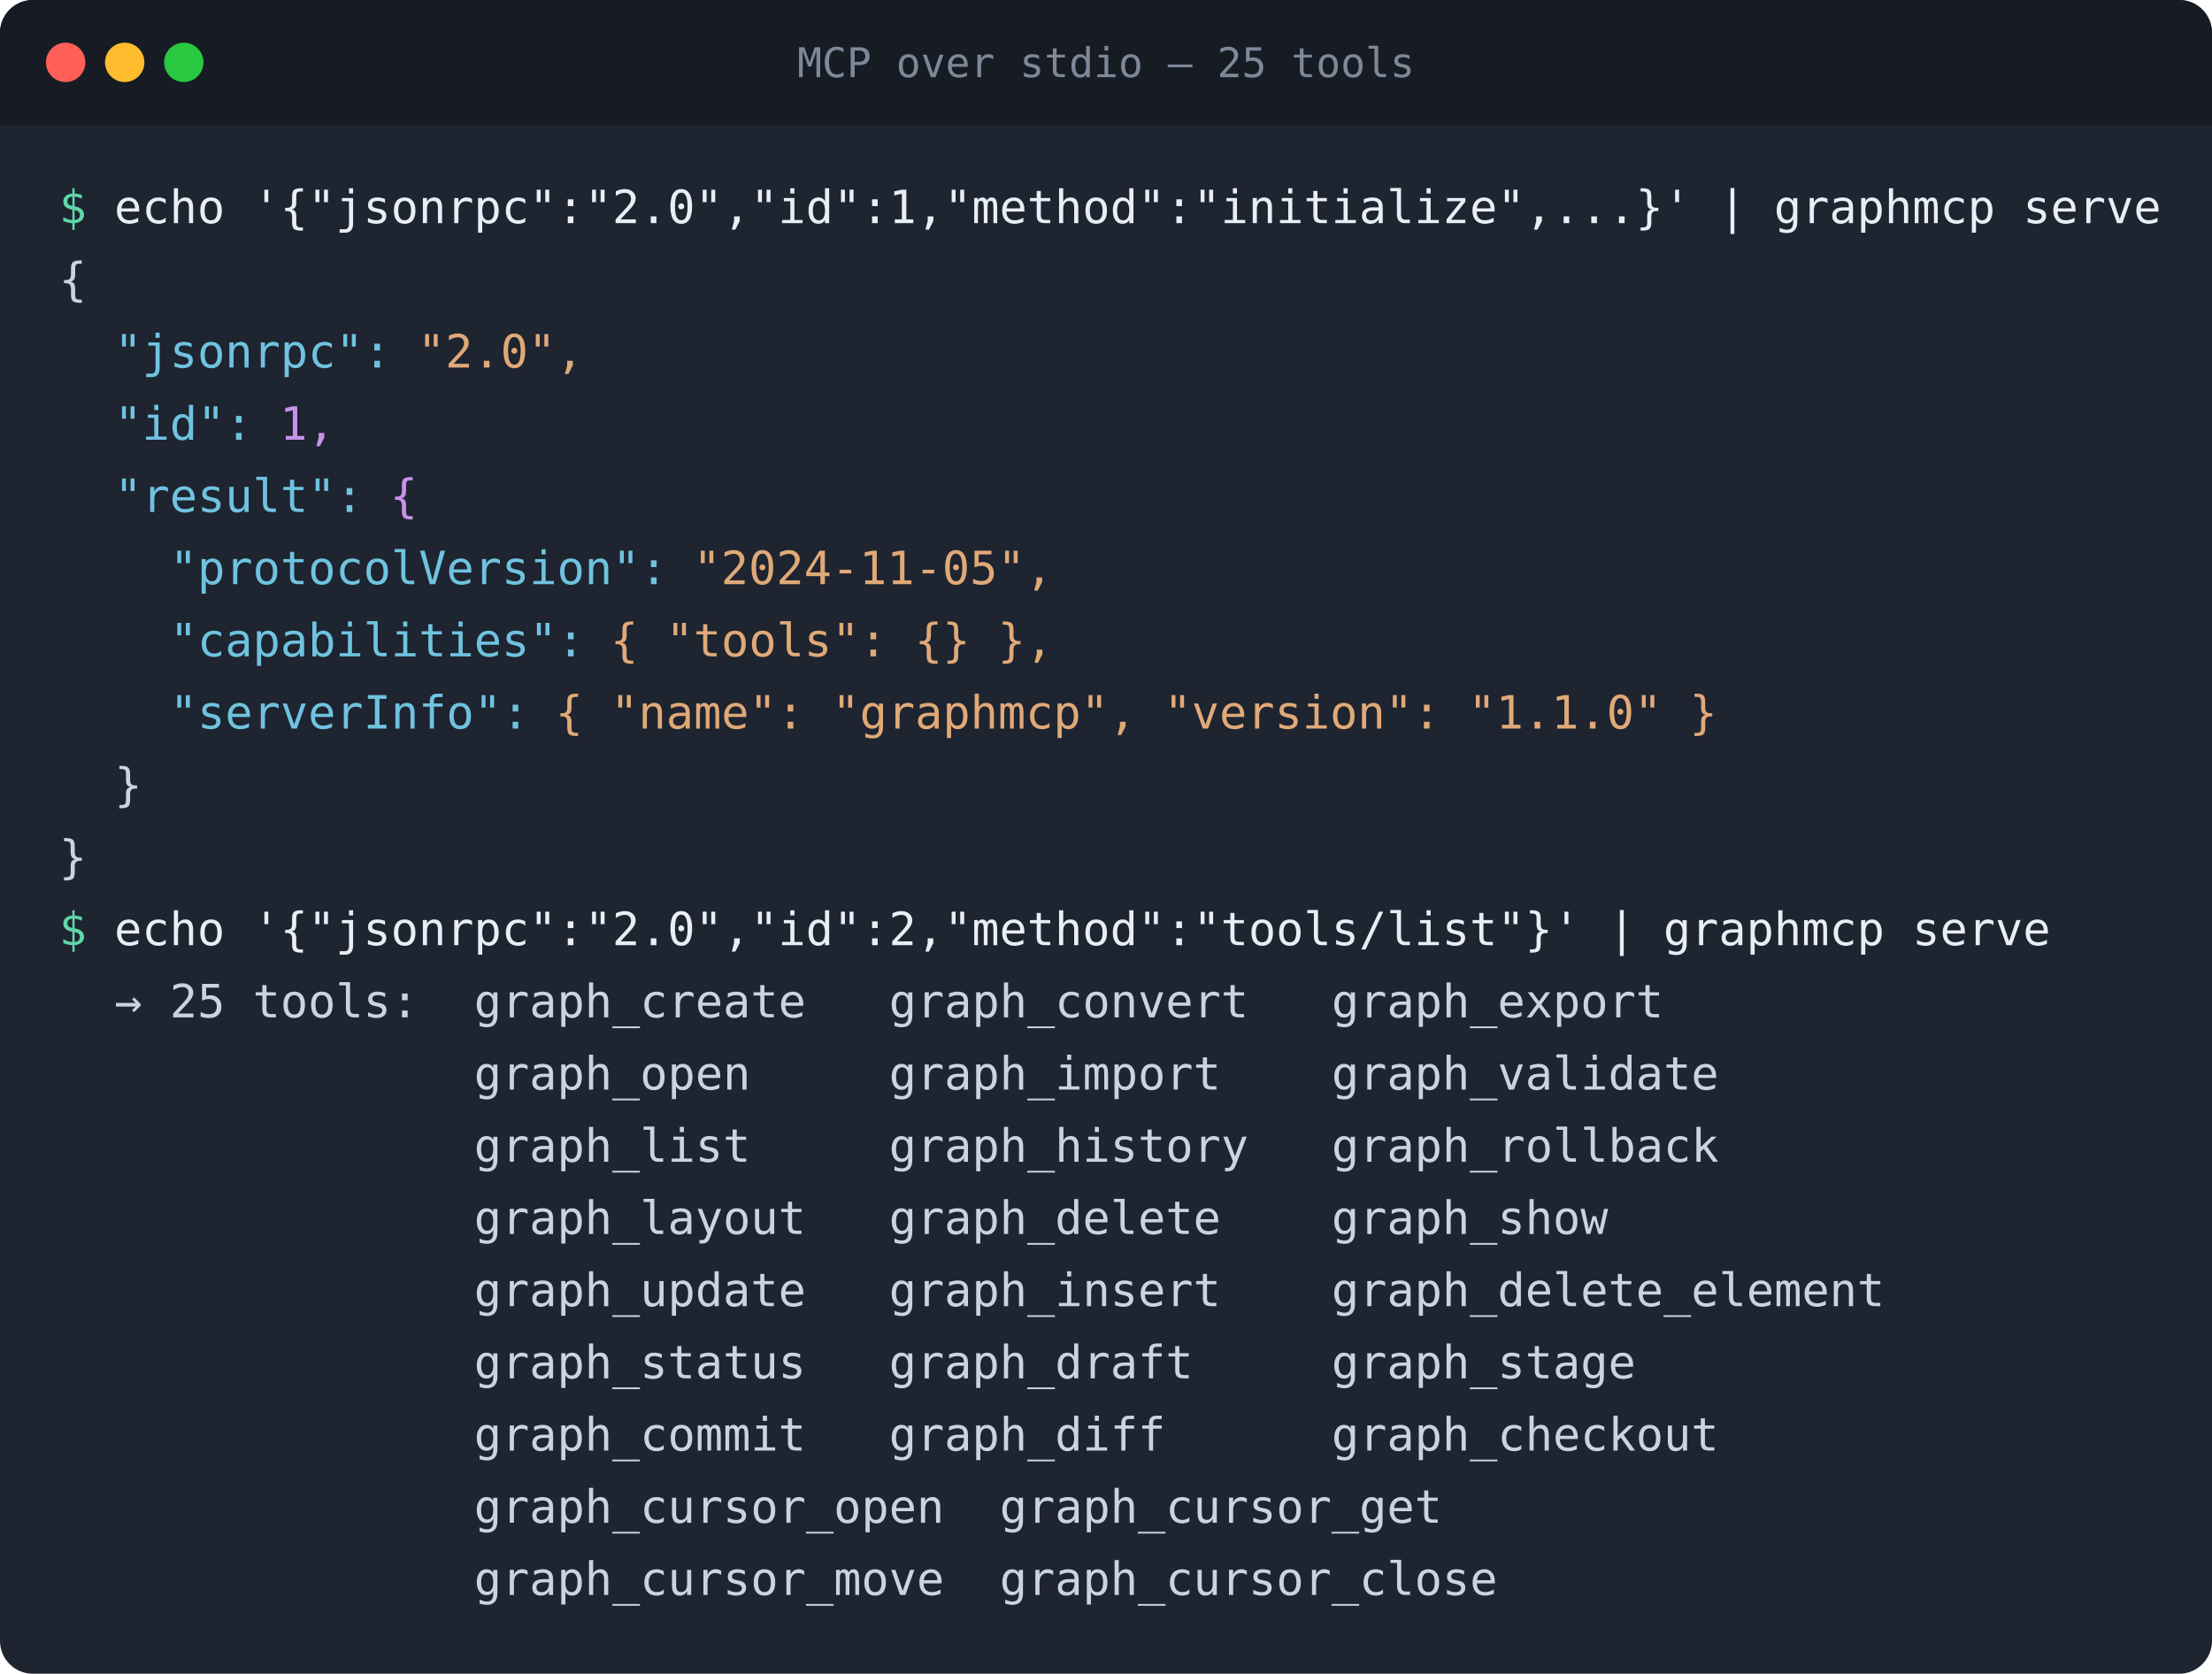
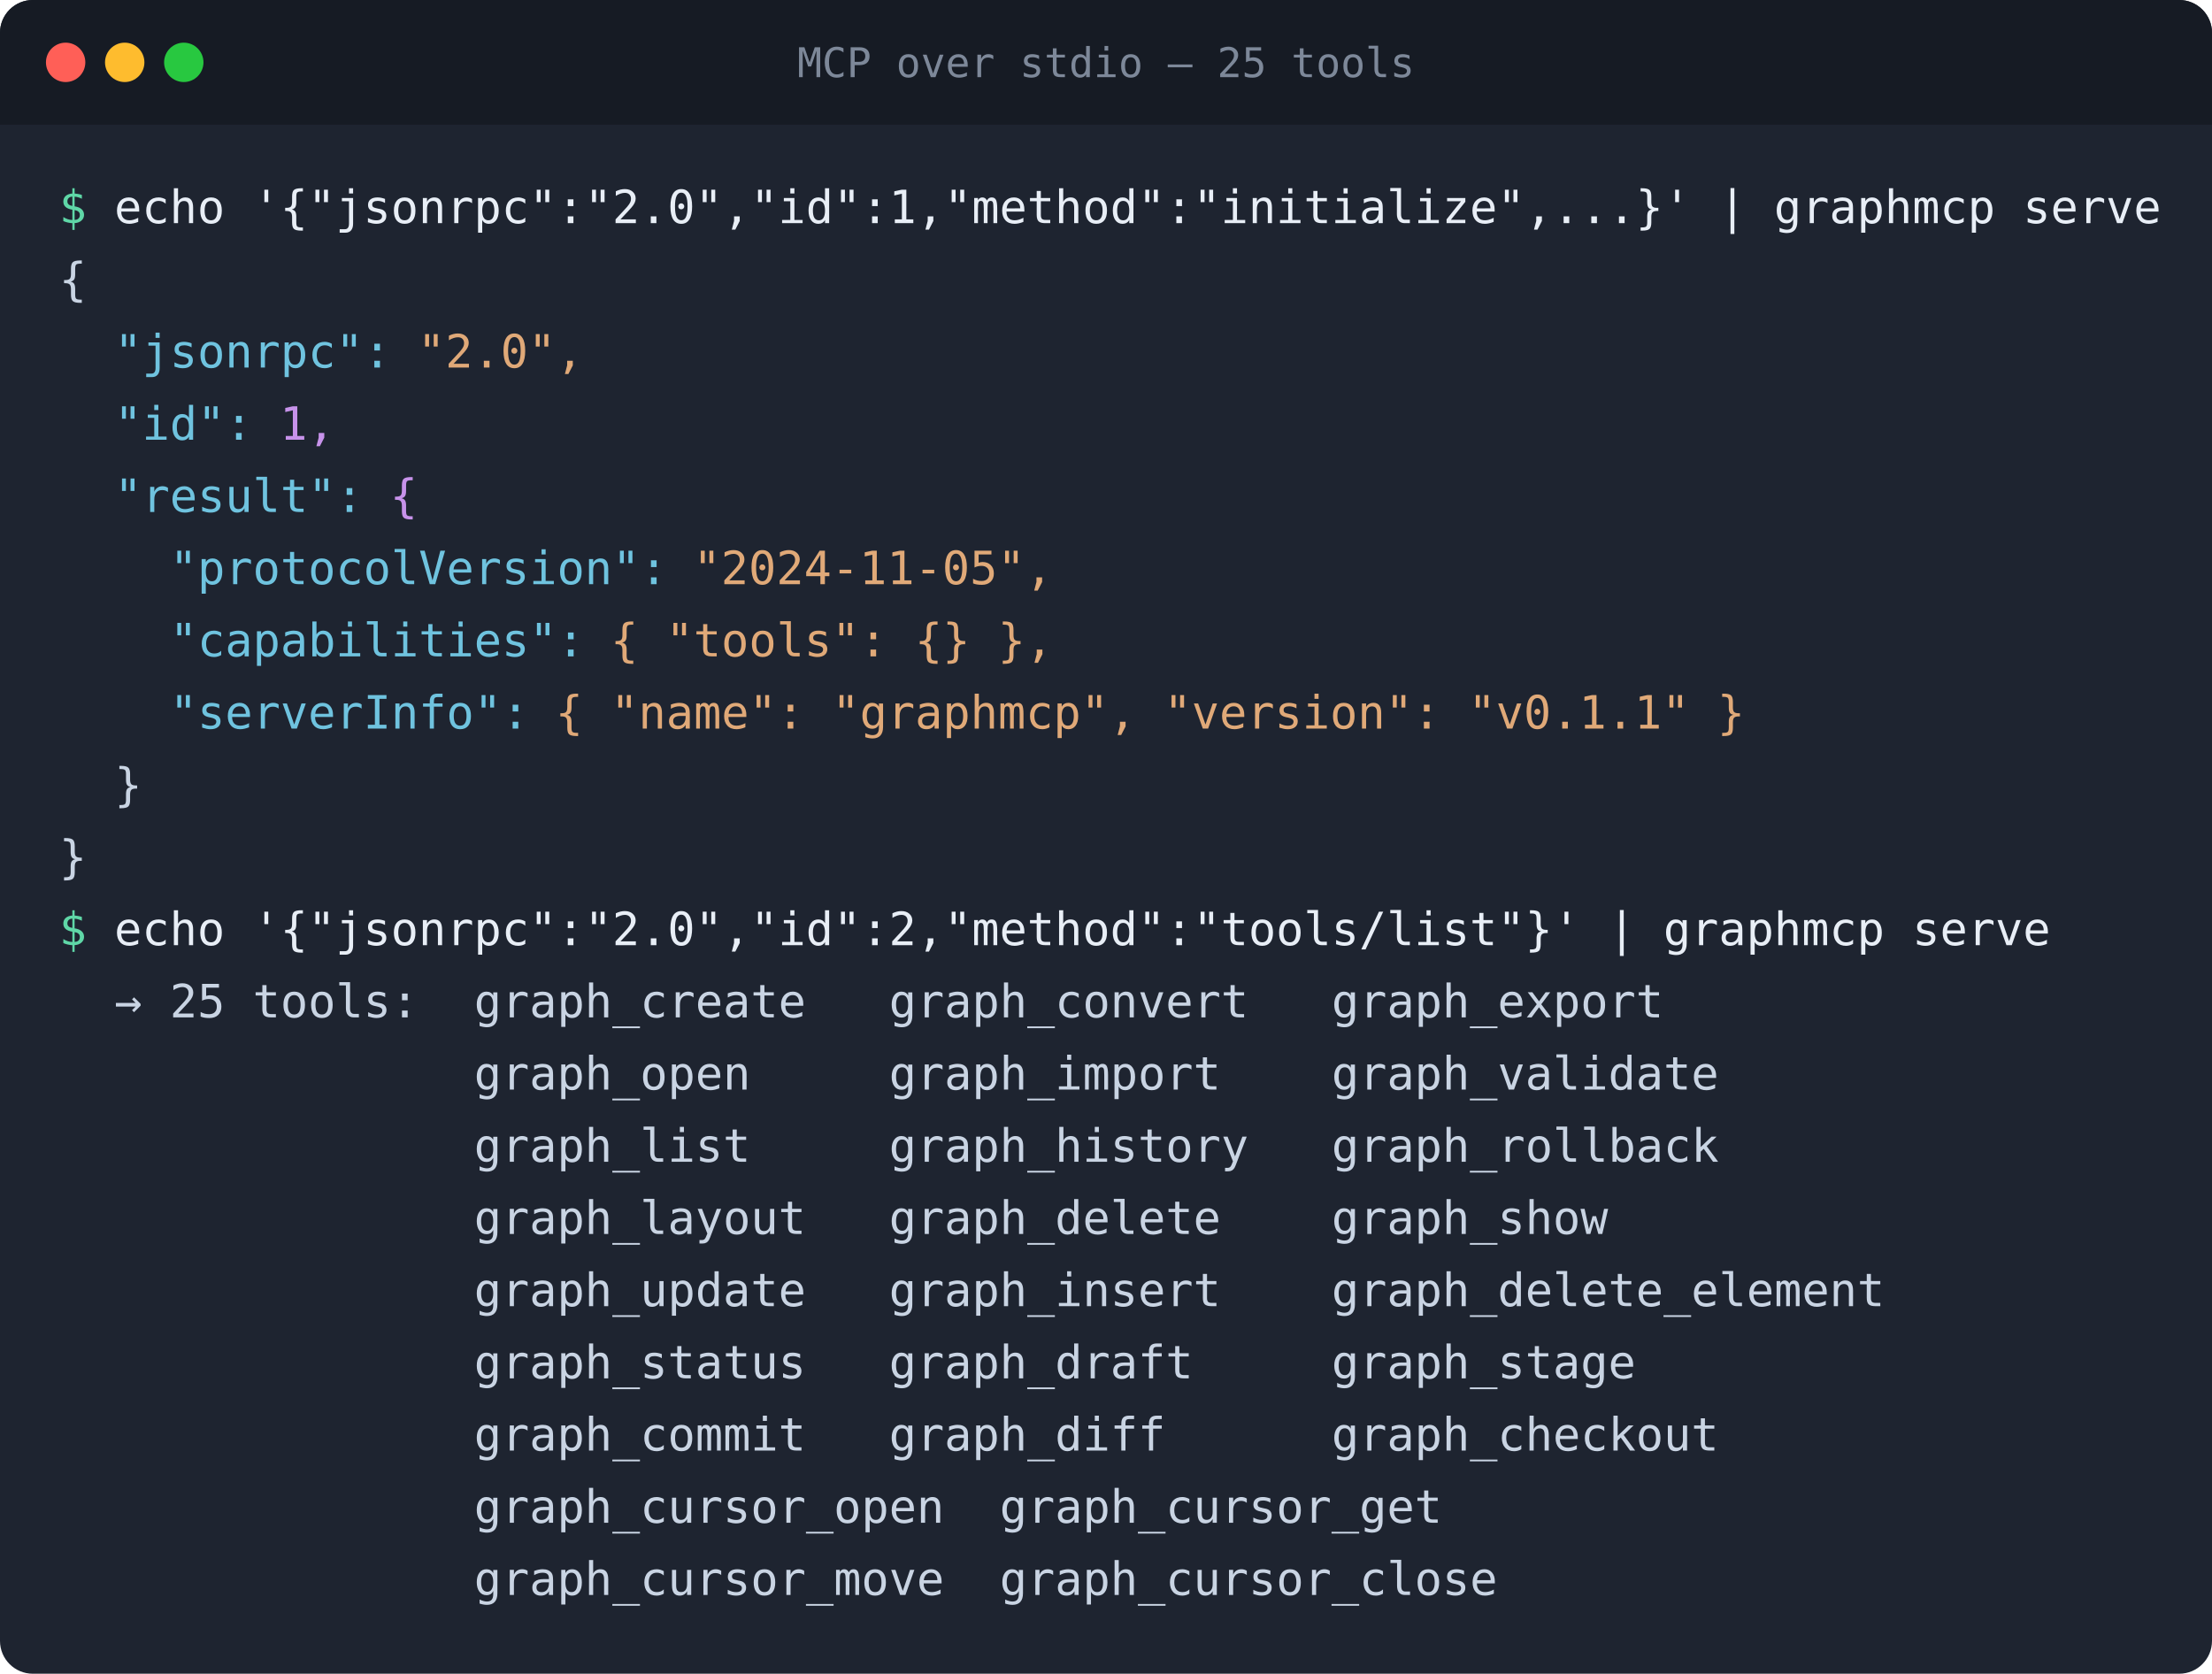
<svg xmlns="http://www.w3.org/2000/svg" width="674" height="510" viewBox="0 0 674 510" font-family="Cascadia Code, Consolas, SF Mono, Menlo, monospace">
  <rect width="674" height="510" rx="10" fill="#1e2430" />
  <path d="M0 10a10 10 0 0 1 10-10h654a10 10 0 0 1 10 10v28H0z" fill="#161b24" />
  <circle cx="20" cy="19.0" r="6" fill="#ff5f57" />
  <circle cx="38" cy="19.0" r="6" fill="#febc2e" />
  <circle cx="56" cy="19.0" r="6" fill="#28c840" />
  <text x="337.0" y="23.5" fill="#7d8899" font-size="12.5" text-anchor="middle">MCP over stdio — 25 tools</text>
  <text x="18" y="68.0" font-size="14" xml:space="preserve">
    <tspan x="18.0" fill="#5fd7a7">$ </tspan>
    <tspan x="34.8" fill="#e8eef6">echo '{"jsonrpc":"2.0","id":1,"method":"initialize",...}' | graphmcp serve</tspan>
  </text>
  <text x="18" y="90.0" font-size="14" xml:space="preserve">
    <tspan x="18.0" fill="#c9d4e3">{</tspan>
  </text>
  <text x="18" y="112.0" font-size="14" xml:space="preserve">
    <tspan x="18.0" fill="#6fc3df">  "jsonrpc":</tspan>
    <tspan x="118.8" fill="#e0a978"> "2.0",</tspan>
  </text>
  <text x="18" y="134.0" font-size="14" xml:space="preserve">
    <tspan x="18.0" fill="#6fc3df">  "id":</tspan>
    <tspan x="76.8" fill="#c792ea"> 1,</tspan>
  </text>
  <text x="18" y="156.0" font-size="14" xml:space="preserve">
    <tspan x="18.0" fill="#6fc3df">  "result":</tspan>
    <tspan x="110.4" fill="#c792ea"> {</tspan>
  </text>
  <text x="18" y="178.0" font-size="14" xml:space="preserve">
    <tspan x="18.0" fill="#6fc3df">    "protocolVersion":</tspan>
    <tspan x="202.8" fill="#e0a978"> "2024-11-05",</tspan>
  </text>
  <text x="18" y="200.0" font-size="14" xml:space="preserve">
    <tspan x="18.0" fill="#6fc3df">    "capabilities":</tspan>
    <tspan x="177.6" fill="#e0a978"> { "tools": {} },</tspan>
  </text>
  <text x="18" y="222.0" font-size="14" xml:space="preserve">
    <tspan x="18.0" fill="#6fc3df">    "serverInfo":</tspan>
-     <tspan x="160.8" fill="#e0a978"> { "name": "graphmcp", "version": "1.1.0" }</tspan>
+     <tspan x="160.8" fill="#e0a978"> { "name": "graphmcp", "version": "v0.1.1" }</tspan>
  </text>
  <text x="18" y="244.0" font-size="14" xml:space="preserve">
    <tspan x="18.0" fill="#c9d4e3">  }</tspan>
  </text>
  <text x="18" y="266.0" font-size="14" xml:space="preserve">
    <tspan x="18.0" fill="#c9d4e3">}</tspan>
  </text>
  <text x="18" y="288.0" font-size="14" xml:space="preserve">
    <tspan x="18.0" fill="#5fd7a7">$ </tspan>
    <tspan x="34.8" fill="#e8eef6">echo '{"jsonrpc":"2.0","id":2,"method":"tools/list"}' | graphmcp serve</tspan>
  </text>
  <text x="18" y="310.0" font-size="14" xml:space="preserve">
    <tspan x="18.0" fill="#c9d4e3">  → 25 tools:  graph_create   graph_convert   graph_export</tspan>
  </text>
  <text x="18" y="332.0" font-size="14" xml:space="preserve">
    <tspan x="18.0" fill="#c9d4e3">               graph_open     graph_import    graph_validate</tspan>
  </text>
  <text x="18" y="354.0" font-size="14" xml:space="preserve">
    <tspan x="18.0" fill="#c9d4e3">               graph_list     graph_history   graph_rollback</tspan>
  </text>
  <text x="18" y="376.0" font-size="14" xml:space="preserve">
    <tspan x="18.0" fill="#c9d4e3">               graph_layout   graph_delete    graph_show</tspan>
  </text>
  <text x="18" y="398.0" font-size="14" xml:space="preserve">
    <tspan x="18.0" fill="#c9d4e3">               graph_update   graph_insert    graph_delete_element</tspan>
  </text>
  <text x="18" y="420.0" font-size="14" xml:space="preserve">
    <tspan x="18.0" fill="#c9d4e3">               graph_status   graph_draft     graph_stage</tspan>
  </text>
  <text x="18" y="442.0" font-size="14" xml:space="preserve">
    <tspan x="18.0" fill="#c9d4e3">               graph_commit   graph_diff      graph_checkout</tspan>
  </text>
  <text x="18" y="464.0" font-size="14" xml:space="preserve">
    <tspan x="18.0" fill="#c9d4e3">               graph_cursor_open  graph_cursor_get</tspan>
  </text>
  <text x="18" y="486.0" font-size="14" xml:space="preserve">
    <tspan x="18.0" fill="#c9d4e3">               graph_cursor_move  graph_cursor_close</tspan>
  </text>
</svg>
